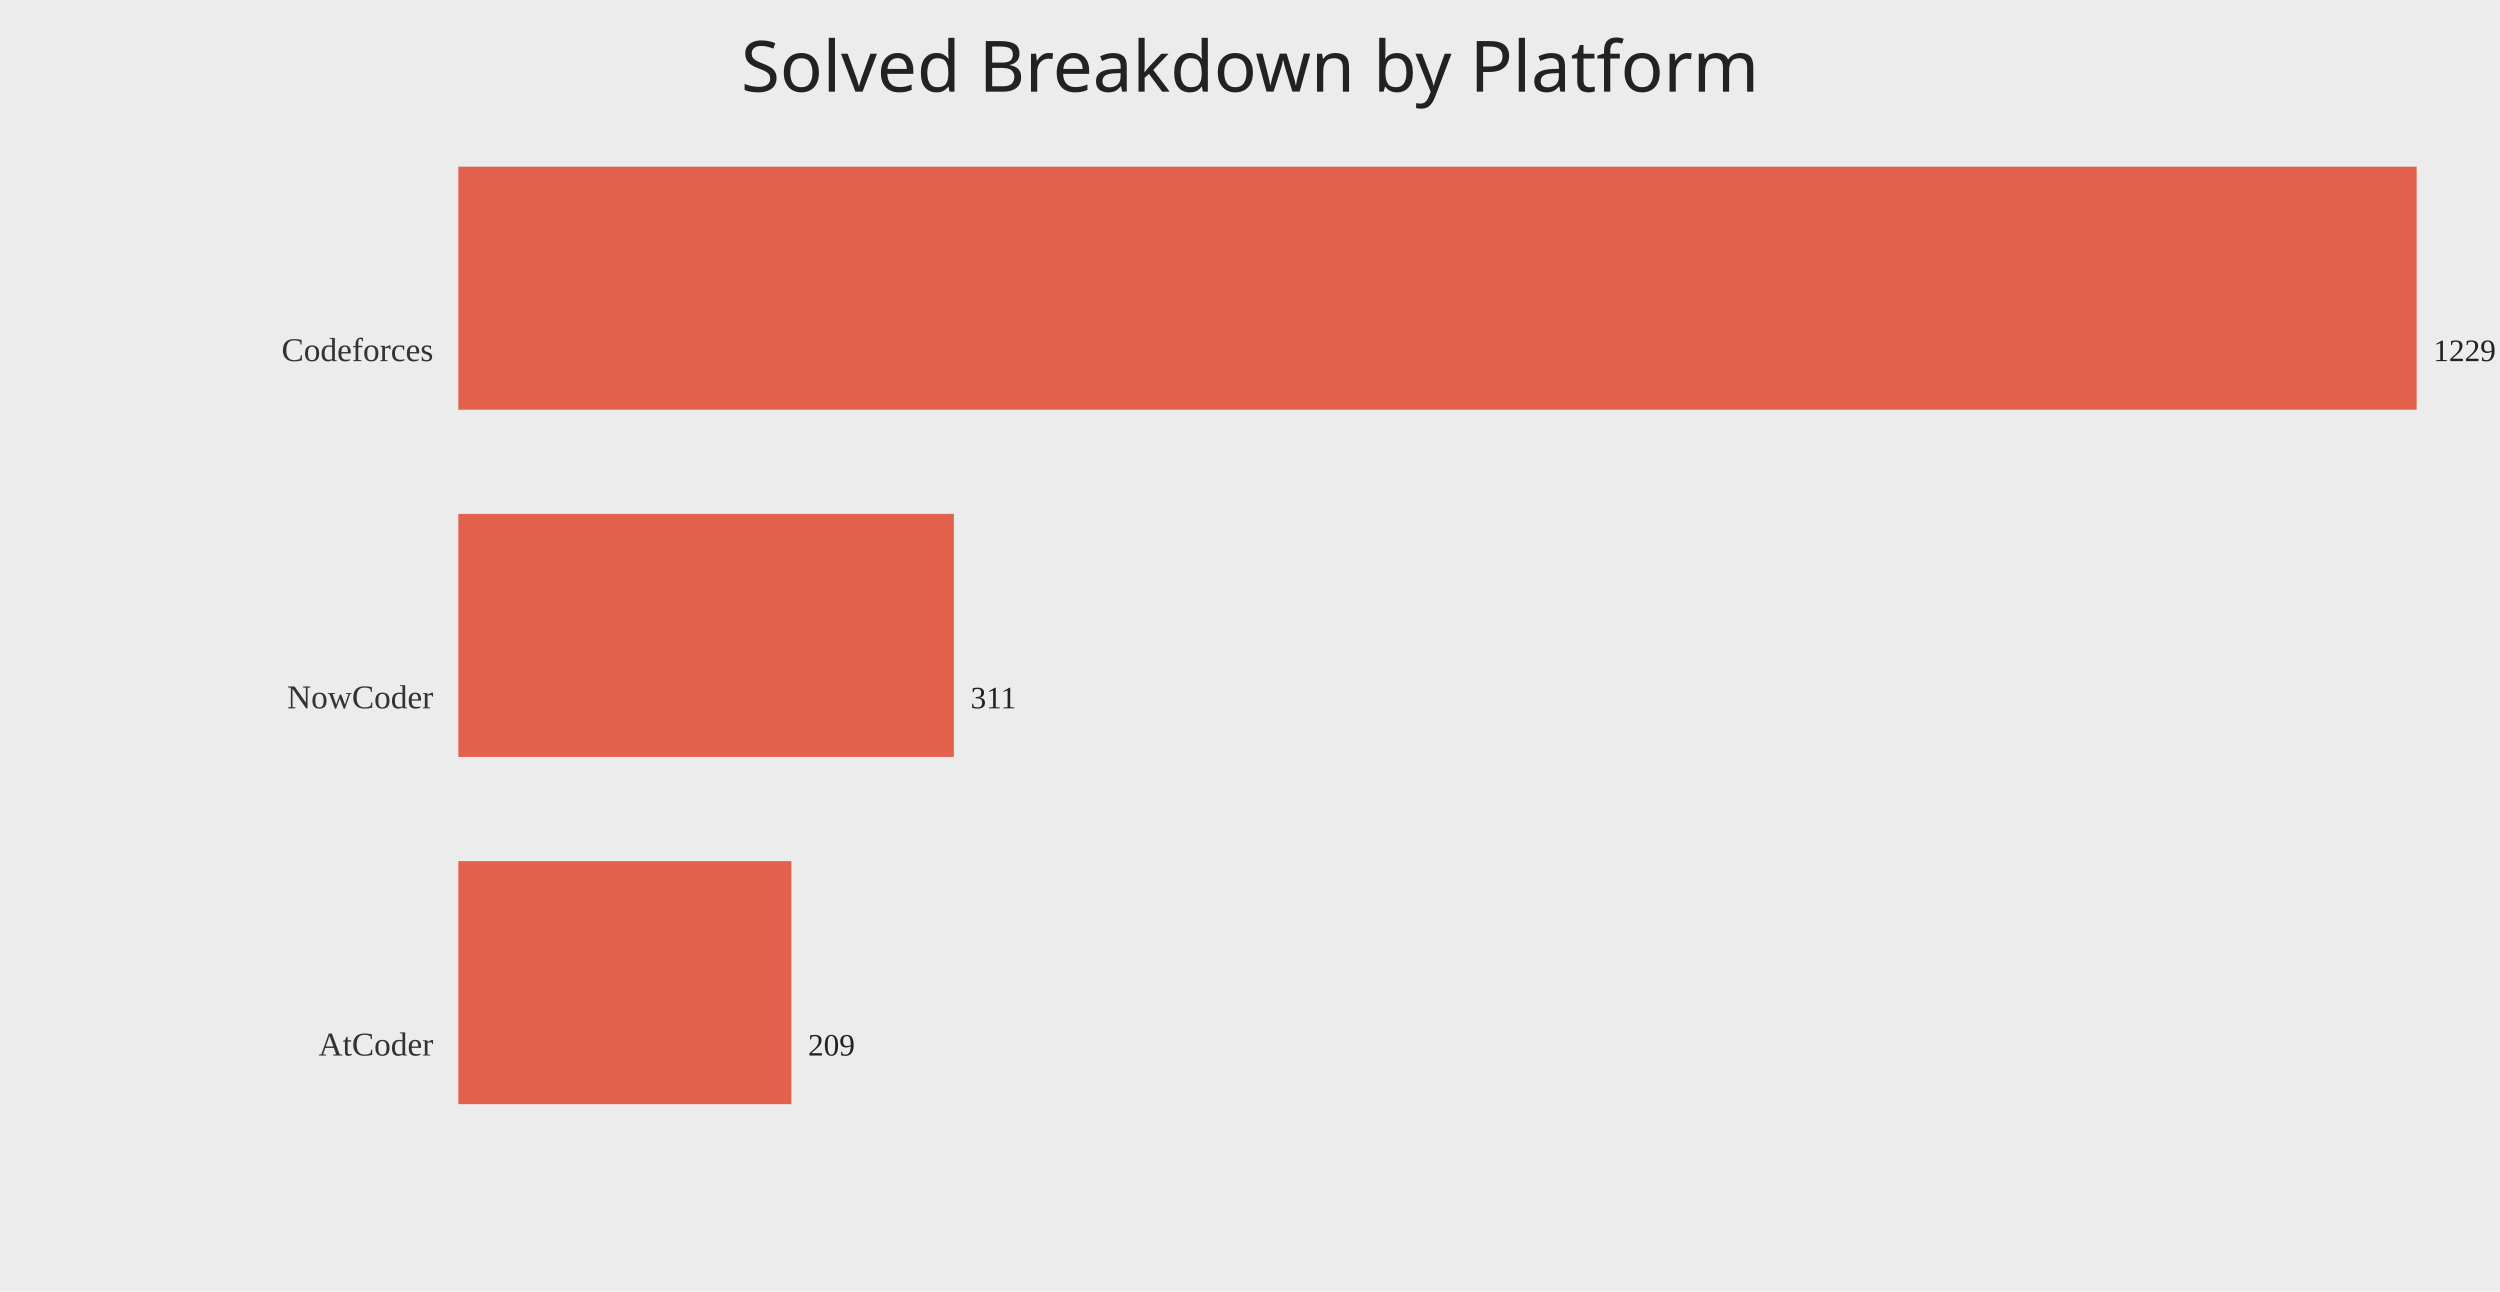
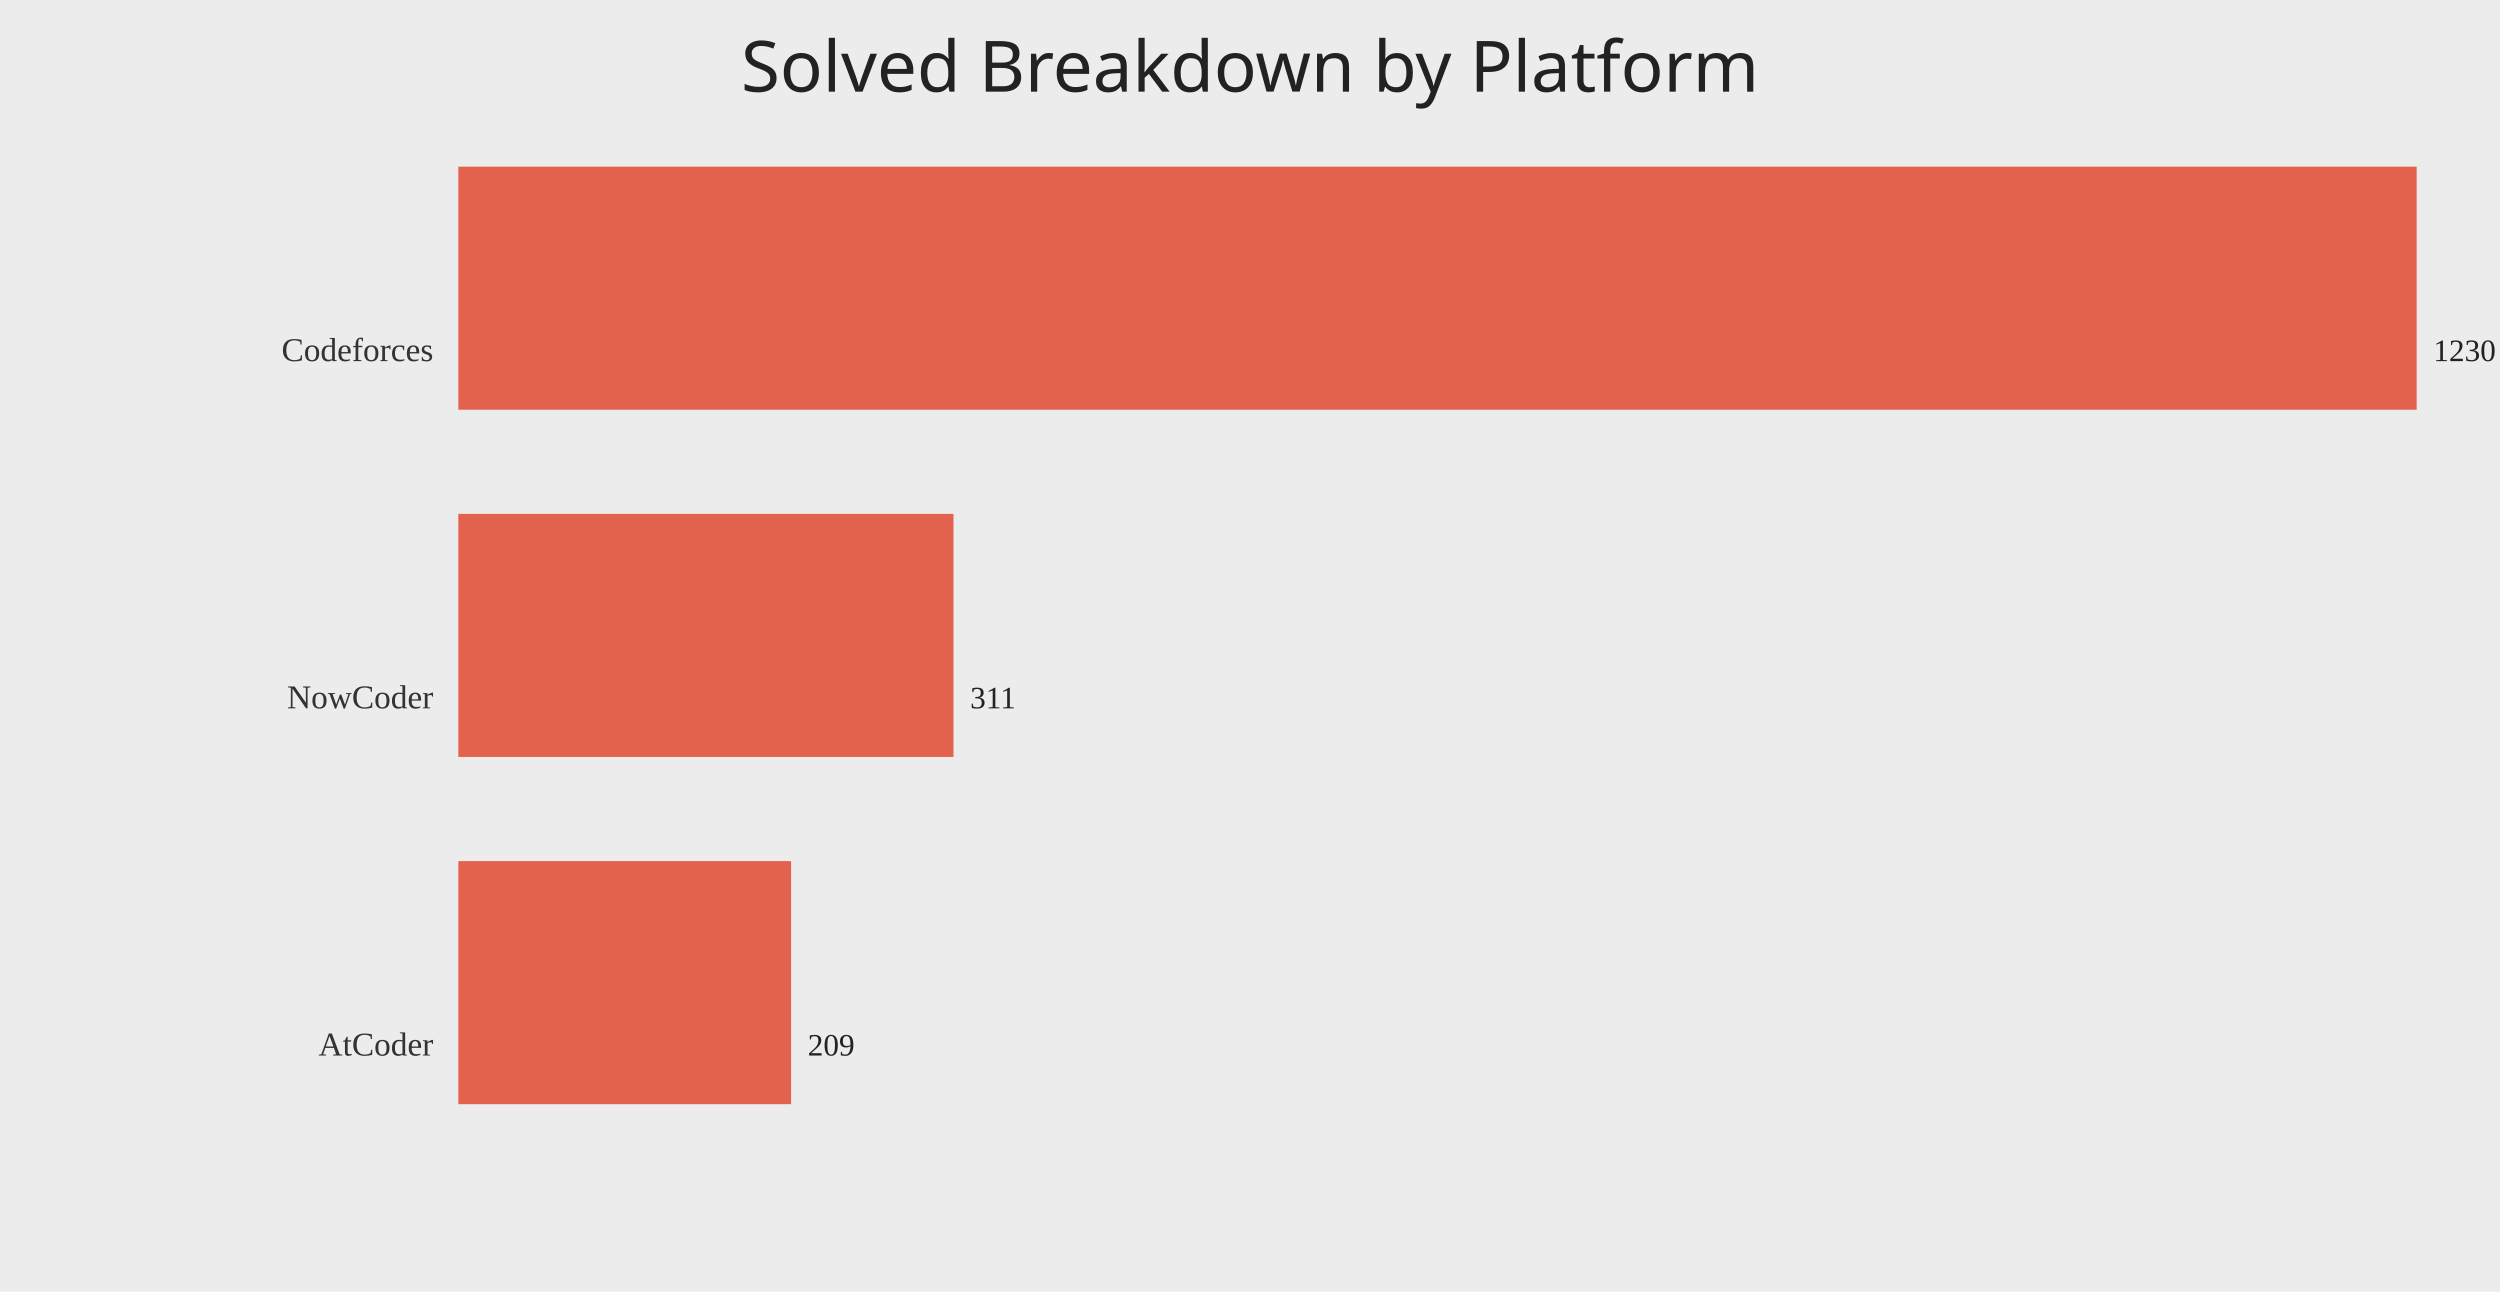
<svg xmlns="http://www.w3.org/2000/svg" width="1200" height="620">
  <rect width="100%" height="100%" fill="#ececec" />
  <text x="50%" y="44" text-anchor="middle" fill="#222" font-size="34" font-family="Comic Sans MS, Segoe UI">Solved Breakdown by Platform</text>
  <text x="208" y="173.33" text-anchor="end" fill="#333" font-size="16">Codeforces</text>
  <rect x="220" y="80.00" width="940.00" height="116.67" fill="#e24a33" opacity="0.85" />
-   <text x="1168.00" y="173.33" fill="#222" font-size="15">1229</text>
+   <text x="1168.00" y="173.33" fill="#222" font-size="15">1230</text>
  <text x="208" y="340.00" text-anchor="end" fill="#333" font-size="16">NowCoder</text>
-   <rect x="220" y="246.67" width="237.87" height="116.67" fill="#e24a33" opacity="0.85" />
-   <text x="465.87" y="340.00" fill="#222" font-size="15">311</text>
+   <rect x="220" y="246.67" width="237.67" height="116.67" fill="#e24a33" opacity="0.85" />
+   <text x="465.67" y="340.00" fill="#222" font-size="15">311</text>
  <text x="208" y="506.67" text-anchor="end" fill="#333" font-size="16">AtCoder</text>
-   <rect x="220" y="413.33" width="159.85" height="116.67" fill="#e24a33" opacity="0.85" />
-   <text x="387.85" y="506.67" fill="#222" font-size="15">209</text>
+   <rect x="220" y="413.33" width="159.72" height="116.67" fill="#e24a33" opacity="0.85" />
+   <text x="387.72" y="506.67" fill="#222" font-size="15">209</text>
</svg>
